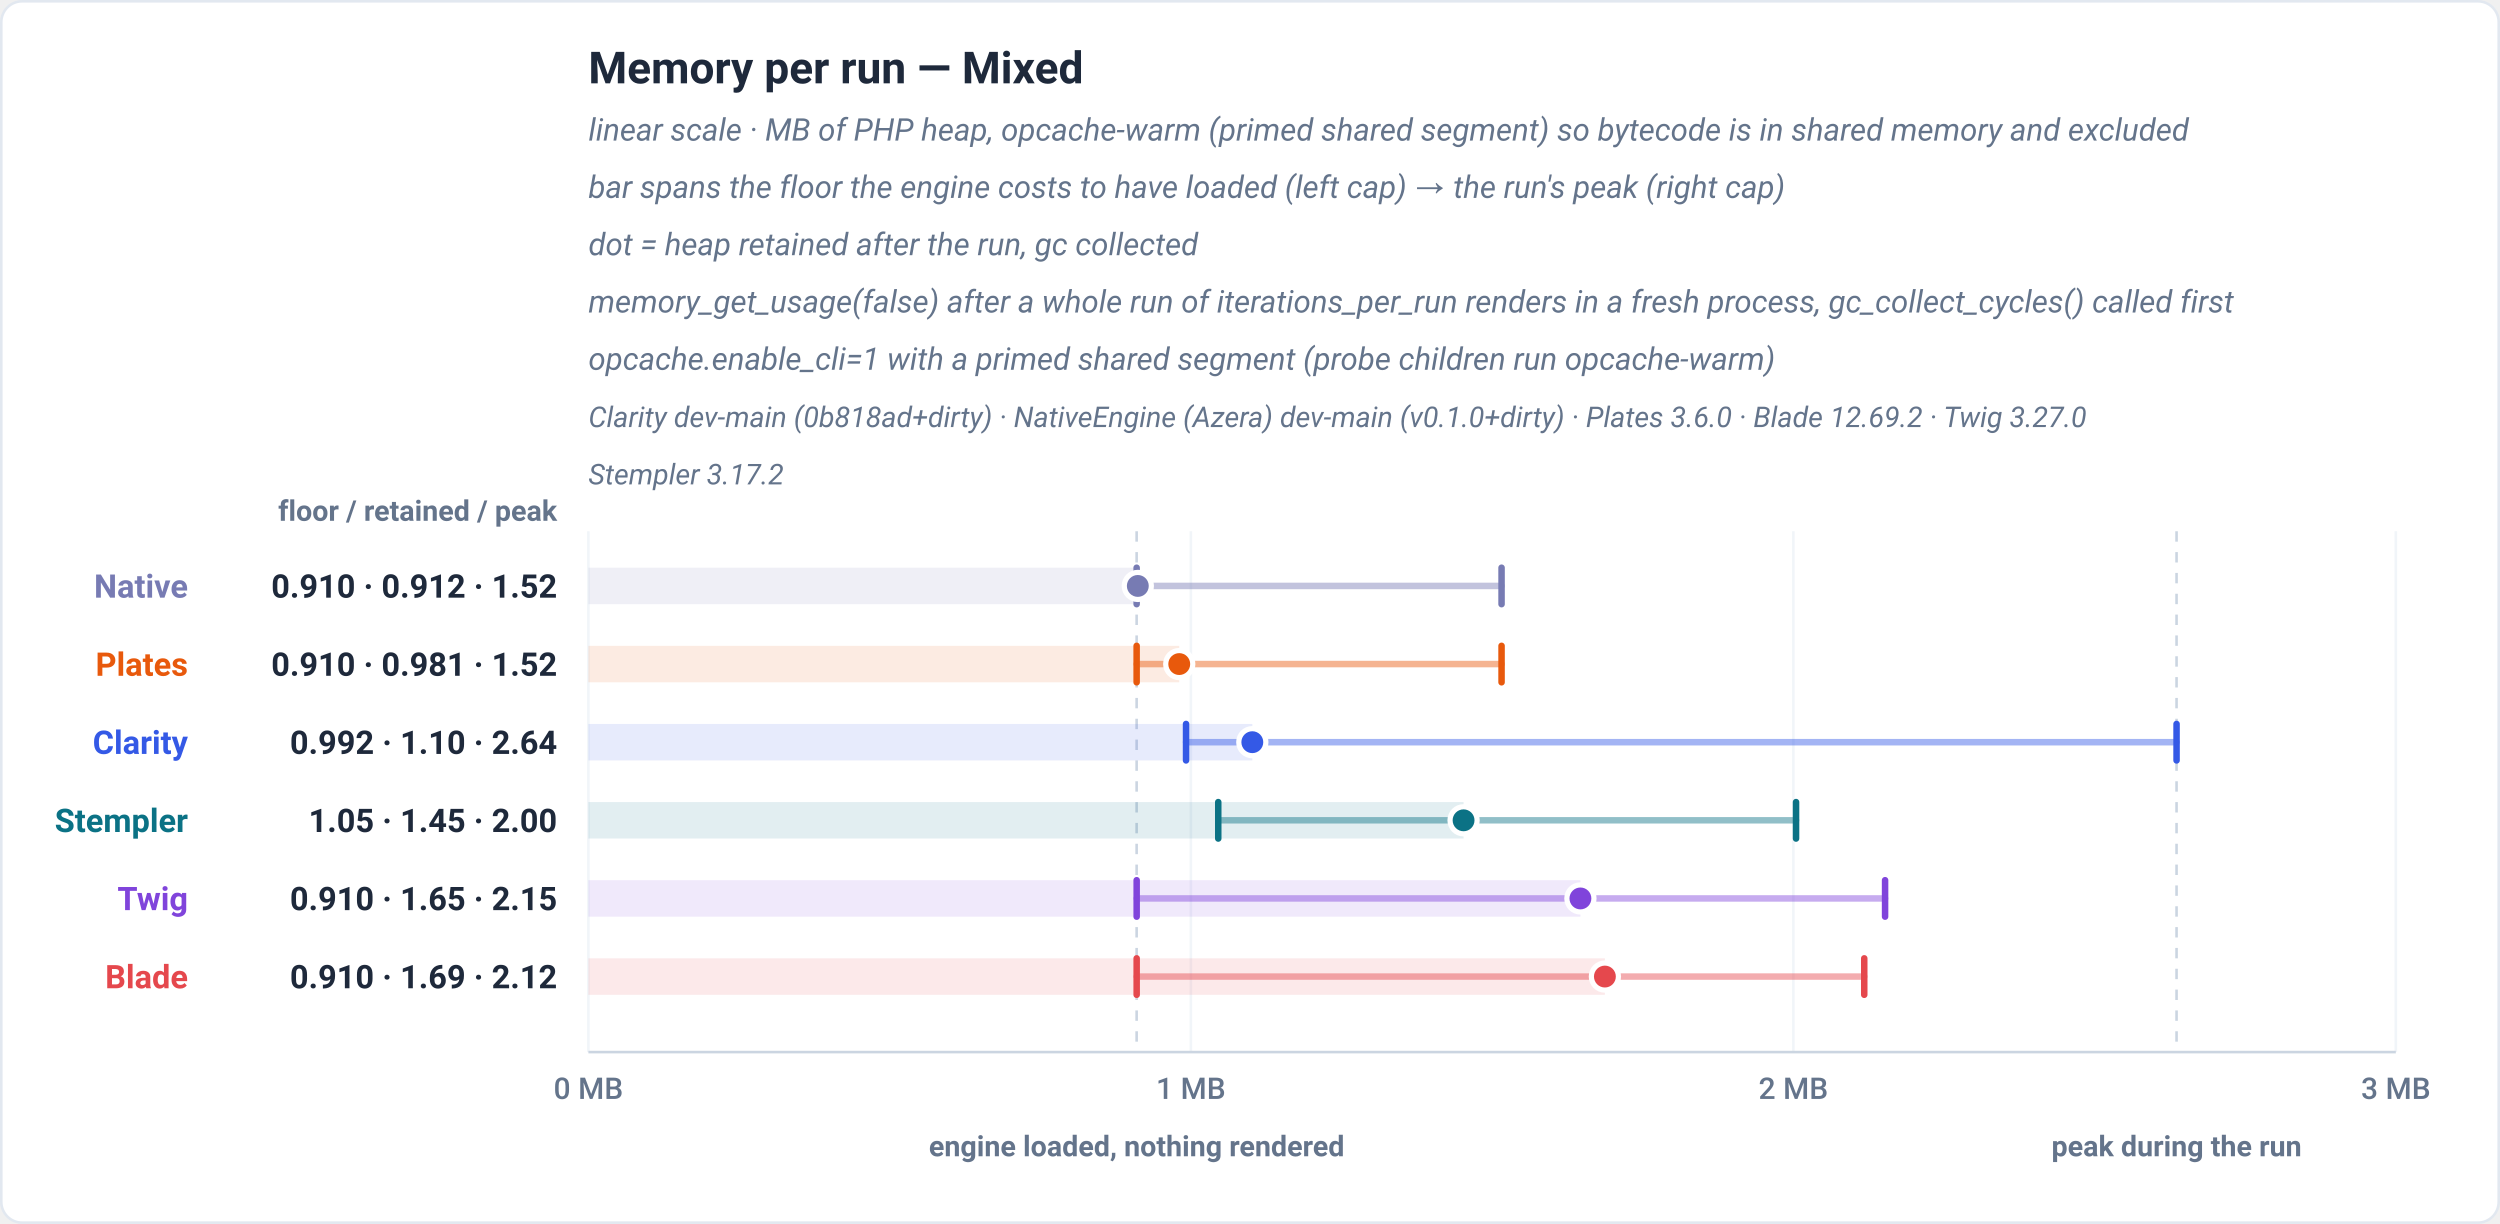
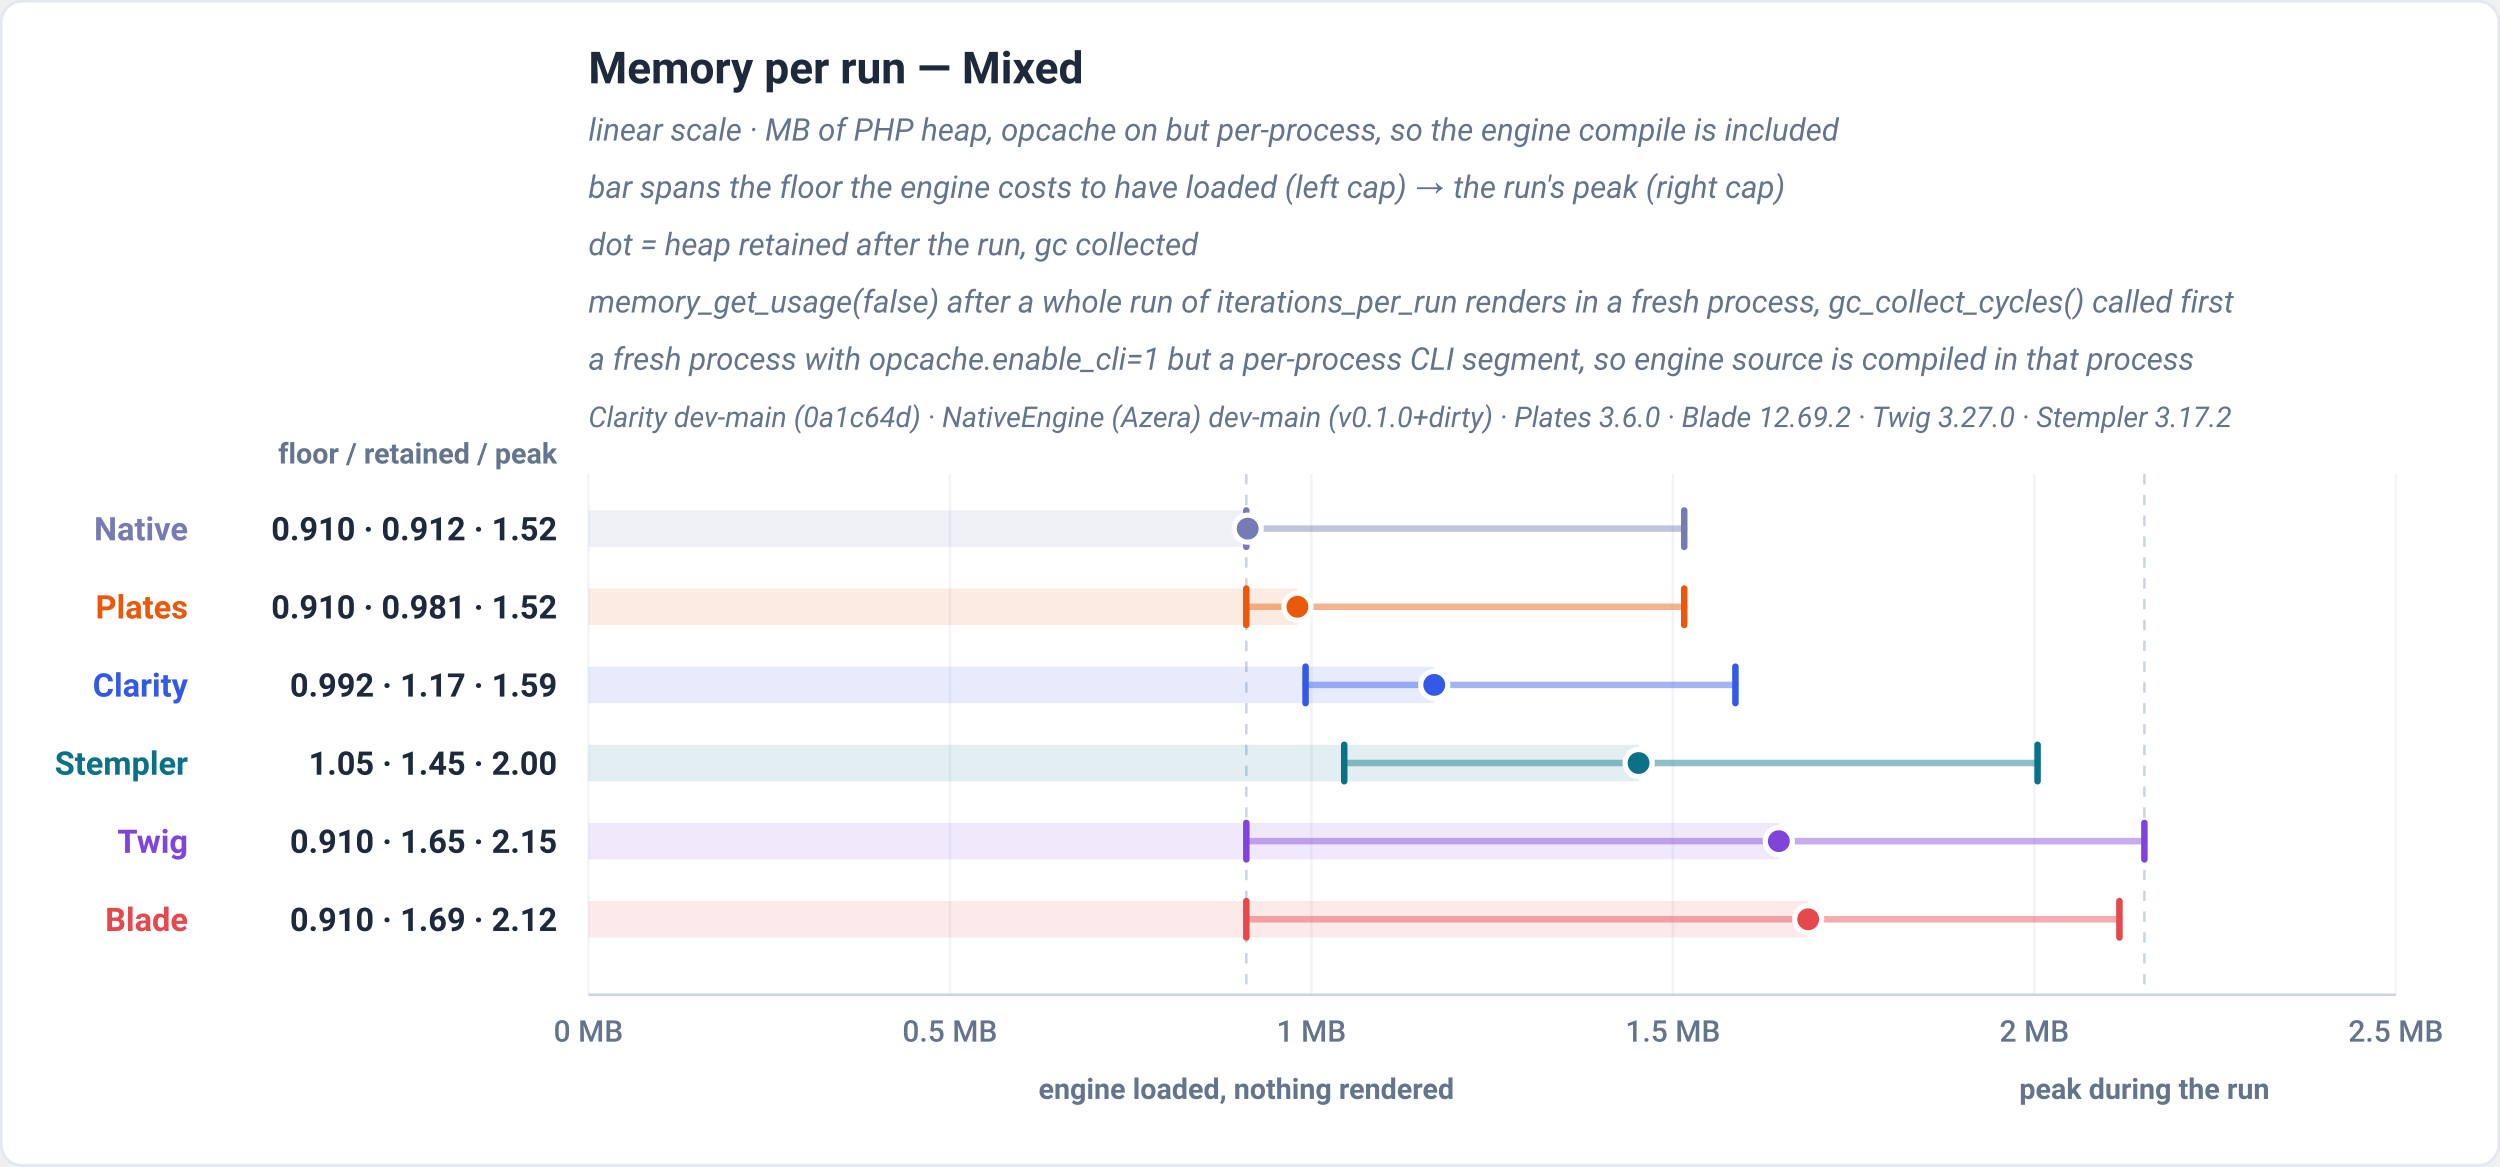
- <svg xmlns="http://www.w3.org/2000/svg" viewBox="0 0 960 470" width="960" height="470" role="img" font-family="-apple-system,BlinkMacSystemFont,'Segoe UI',Roboto,Helvetica,Arial,sans-serif">
-   <rect x="0.5" y="0.5" width="959" height="469" rx="8" fill="#ffffff" stroke="#e2e8f0" />
+ <svg xmlns="http://www.w3.org/2000/svg" viewBox="0 0 960 448" width="960" height="448" role="img" font-family="-apple-system,BlinkMacSystemFont,'Segoe UI',Roboto,Helvetica,Arial,sans-serif">
+   <rect x="0.5" y="0.5" width="959" height="447" rx="8" fill="#ffffff" stroke="#e2e8f0" />
  <text x="225.94" y="32" font-family="-apple-system,BlinkMacSystemFont,'Segoe UI',Roboto,Helvetica,Arial,sans-serif" font-size="17" font-weight="700" fill="#1e293b" text-anchor="start">Memory per run — Mixed</text>
-   <text x="225.94" y="54" font-family="-apple-system,BlinkMacSystemFont,'Segoe UI',Roboto,Helvetica,Arial,sans-serif" font-size="12" font-weight="400" fill="#64748b" text-anchor="start" font-style="italic">linear scale · MB of PHP heap, opcache-warm (primed shared segment) so bytecode is in shared memory and excluded</text>
+   <text x="225.94" y="54" font-family="-apple-system,BlinkMacSystemFont,'Segoe UI',Roboto,Helvetica,Arial,sans-serif" font-size="12" font-weight="400" fill="#64748b" text-anchor="start" font-style="italic">linear scale · MB of PHP heap, opcache on but per-process, so the engine compile is included</text>
  <text x="225.94" y="76" font-family="-apple-system,BlinkMacSystemFont,'Segoe UI',Roboto,Helvetica,Arial,sans-serif" font-size="12" font-weight="400" fill="#64748b" text-anchor="start" font-style="italic">bar spans the floor the engine costs to have loaded (left cap) → the run's peak (right cap)</text>
  <text x="225.94" y="98" font-family="-apple-system,BlinkMacSystemFont,'Segoe UI',Roboto,Helvetica,Arial,sans-serif" font-size="12" font-weight="400" fill="#64748b" text-anchor="start" font-style="italic">dot = heap retained after the run, gc collected</text>
  <text x="225.94" y="120" font-family="-apple-system,BlinkMacSystemFont,'Segoe UI',Roboto,Helvetica,Arial,sans-serif" font-size="12" font-weight="400" fill="#64748b" text-anchor="start" font-style="italic">memory_get_usage(false) after a whole run of iterations_per_run renders in a fresh process, gc_collect_cycles() called first</text>
-   <text x="225.94" y="142" font-family="-apple-system,BlinkMacSystemFont,'Segoe UI',Roboto,Helvetica,Arial,sans-serif" font-size="12" font-weight="400" fill="#64748b" text-anchor="start" font-style="italic">opcache.enable_cli=1 with a primed shared segment (probe children run opcache-warm)</text>
-   <text x="225.94" y="164" font-family="-apple-system,BlinkMacSystemFont,'Segoe UI',Roboto,Helvetica,Arial,sans-serif" font-size="11" font-weight="400" fill="#64748b" text-anchor="start" font-style="italic">Clarity dev-main (0b818ad+dirty) · NativeEngine (Azera) dev-main (v0.1.0+dirty) · Plates 3.6.0 · Blade 12.69.2 · Twig 3.27.0</text>
-   <text x="225.94" y="186" font-family="-apple-system,BlinkMacSystemFont,'Segoe UI',Roboto,Helvetica,Arial,sans-serif" font-size="11" font-weight="400" fill="#64748b" text-anchor="start" font-style="italic">Stempler 3.17.2</text>
-   <text x="213.94" y="200" font-family="-apple-system,BlinkMacSystemFont,'Segoe UI',Roboto,Helvetica,Arial,sans-serif" font-size="11" font-weight="600" fill="#64748b" text-anchor="end">floor / retained / peak</text>
-   <line x1="225.94" y1="204" x2="225.94" y2="404" stroke="#f1f5f9" stroke-width="1" />
-   <text x="225.94" y="422" font-family="-apple-system,BlinkMacSystemFont,'Segoe UI',Roboto,Helvetica,Arial,sans-serif" font-size="11.5" font-weight="500" fill="#64748b" text-anchor="middle">0 MB</text>
-   <line x1="457.29" y1="204" x2="457.29" y2="404" stroke="#f1f5f9" stroke-width="1" />
-   <text x="457.29" y="422" font-family="-apple-system,BlinkMacSystemFont,'Segoe UI',Roboto,Helvetica,Arial,sans-serif" font-size="11.5" font-weight="500" fill="#64748b" text-anchor="middle">1 MB</text>
-   <line x1="688.65" y1="204" x2="688.65" y2="404" stroke="#f1f5f9" stroke-width="1" />
-   <text x="688.65" y="422" font-family="-apple-system,BlinkMacSystemFont,'Segoe UI',Roboto,Helvetica,Arial,sans-serif" font-size="11.5" font-weight="500" fill="#64748b" text-anchor="middle">2 MB</text>
-   <line x1="920" y1="204" x2="920" y2="404" stroke="#f1f5f9" stroke-width="1" />
-   <text x="920" y="422" font-family="-apple-system,BlinkMacSystemFont,'Segoe UI',Roboto,Helvetica,Arial,sans-serif" font-size="11.5" font-weight="500" fill="#64748b" text-anchor="middle">3 MB</text>
-   <line x1="436.47" y1="204" x2="436.47" y2="404" stroke="#cbd5e1" stroke-width="1" stroke-dasharray="4 4" />
-   <text x="436.47" y="444" font-family="-apple-system,BlinkMacSystemFont,'Segoe UI',Roboto,Helvetica,Arial,sans-serif" font-size="11" font-weight="600" fill="#64748b" text-anchor="middle">engine loaded, nothing rendered</text>
-   <line x1="835.8" y1="204" x2="835.8" y2="404" stroke="#cbd5e1" stroke-width="1" stroke-dasharray="4 4" />
-   <text x="835.8" y="444" font-family="-apple-system,BlinkMacSystemFont,'Segoe UI',Roboto,Helvetica,Arial,sans-serif" font-size="11" font-weight="600" fill="#64748b" text-anchor="middle">peak during the run</text>
-   <line x1="225.94" y1="404" x2="920" y2="404" stroke="#cbd5e1" stroke-width="1" />
-   <rect x="225.94" y="218" width="210.98" height="14" fill="#777bb3" fill-opacity="0.12" />
-   <line x1="436.47" y1="225" x2="576.6" y2="225" stroke="#777bb3" stroke-width="2.5" stroke-linecap="round" opacity="0.45" />
-   <line x1="436.47" y1="218" x2="436.47" y2="232" stroke="#777bb3" stroke-width="2.5" stroke-linecap="round" />
-   <line x1="576.6" y1="218" x2="576.6" y2="232" stroke="#777bb3" stroke-width="2.5" stroke-linecap="round" />
-   <circle cx="436.92" cy="225" r="5.2" fill="#777bb3" stroke="#ffffff" stroke-width="2" />
-   <text x="72.18" y="229.5" font-family="-apple-system,BlinkMacSystemFont,'Segoe UI',Roboto,Helvetica,Arial,sans-serif" font-size="12.5" font-weight="700" fill="#777bb3" text-anchor="end">Native</text>
-   <text x="213.94" y="229.5" font-family="-apple-system,BlinkMacSystemFont,'Segoe UI',Roboto,Helvetica,Arial,sans-serif" font-size="12.5" font-weight="700" fill="#1e293b" text-anchor="end">0.910 · 0.912 · 1.52</text>
-   <rect x="225.94" y="248" width="226.89" height="14" fill="#e8590c" fill-opacity="0.12" />
-   <line x1="436.47" y1="255" x2="576.6" y2="255" stroke="#e8590c" stroke-width="2.5" stroke-linecap="round" opacity="0.45" />
-   <line x1="436.47" y1="248" x2="436.47" y2="262" stroke="#e8590c" stroke-width="2.5" stroke-linecap="round" />
-   <line x1="576.6" y1="248" x2="576.6" y2="262" stroke="#e8590c" stroke-width="2.5" stroke-linecap="round" />
-   <circle cx="452.83" cy="255" r="5.2" fill="#e8590c" stroke="#ffffff" stroke-width="2" />
-   <text x="72.18" y="259.5" font-family="-apple-system,BlinkMacSystemFont,'Segoe UI',Roboto,Helvetica,Arial,sans-serif" font-size="12.5" font-weight="700" fill="#e8590c" text-anchor="end">Plates</text>
-   <text x="213.94" y="259.5" font-family="-apple-system,BlinkMacSystemFont,'Segoe UI',Roboto,Helvetica,Arial,sans-serif" font-size="12.5" font-weight="700" fill="#1e293b" text-anchor="end">0.910 · 0.981 · 1.52</text>
-   <rect x="225.94" y="278" width="254.95" height="14" fill="#3459e6" fill-opacity="0.12" />
-   <line x1="455.44" y1="285" x2="835.8" y2="285" stroke="#3459e6" stroke-width="2.5" stroke-linecap="round" opacity="0.45" />
-   <line x1="455.44" y1="278" x2="455.44" y2="292" stroke="#3459e6" stroke-width="2.5" stroke-linecap="round" />
-   <line x1="835.8" y1="278" x2="835.8" y2="292" stroke="#3459e6" stroke-width="2.5" stroke-linecap="round" />
-   <circle cx="480.89" cy="285" r="5.2" fill="#3459e6" stroke="#ffffff" stroke-width="2" />
-   <text x="72.18" y="289.5" font-family="-apple-system,BlinkMacSystemFont,'Segoe UI',Roboto,Helvetica,Arial,sans-serif" font-size="12.5" font-weight="700" fill="#3459e6" text-anchor="end">Clarity</text>
-   <text x="213.94" y="289.5" font-family="-apple-system,BlinkMacSystemFont,'Segoe UI',Roboto,Helvetica,Arial,sans-serif" font-size="12.5" font-weight="700" fill="#1e293b" text-anchor="end">0.992 · 1.10 · 2.64</text>
-   <rect x="225.94" y="308" width="336.07" height="14" fill="#0b7285" fill-opacity="0.12" />
-   <line x1="467.81" y1="315" x2="689.68" y2="315" stroke="#0b7285" stroke-width="2.5" stroke-linecap="round" opacity="0.45" />
-   <line x1="467.81" y1="308" x2="467.81" y2="322" stroke="#0b7285" stroke-width="2.5" stroke-linecap="round" />
-   <line x1="689.68" y1="308" x2="689.68" y2="322" stroke="#0b7285" stroke-width="2.5" stroke-linecap="round" />
-   <circle cx="562.01" cy="315" r="5.2" fill="#0b7285" stroke="#ffffff" stroke-width="2" />
-   <text x="72.18" y="319.5" font-family="-apple-system,BlinkMacSystemFont,'Segoe UI',Roboto,Helvetica,Arial,sans-serif" font-size="12.5" font-weight="700" fill="#0b7285" text-anchor="end">Stempler</text>
-   <text x="213.94" y="319.5" font-family="-apple-system,BlinkMacSystemFont,'Segoe UI',Roboto,Helvetica,Arial,sans-serif" font-size="12.5" font-weight="700" fill="#1e293b" text-anchor="end">1.05 · 1.45 · 2.00</text>
-   <rect x="225.94" y="338" width="380.94" height="14" fill="#8044db" fill-opacity="0.12" />
-   <line x1="436.48" y1="345" x2="723.87" y2="345" stroke="#8044db" stroke-width="2.5" stroke-linecap="round" opacity="0.45" />
-   <line x1="436.48" y1="338" x2="436.48" y2="352" stroke="#8044db" stroke-width="2.5" stroke-linecap="round" />
-   <line x1="723.87" y1="338" x2="723.87" y2="352" stroke="#8044db" stroke-width="2.5" stroke-linecap="round" />
-   <circle cx="606.88" cy="345" r="5.2" fill="#8044db" stroke="#ffffff" stroke-width="2" />
-   <text x="72.18" y="349.5" font-family="-apple-system,BlinkMacSystemFont,'Segoe UI',Roboto,Helvetica,Arial,sans-serif" font-size="12.5" font-weight="700" fill="#8044db" text-anchor="end">Twig</text>
-   <text x="213.94" y="349.5" font-family="-apple-system,BlinkMacSystemFont,'Segoe UI',Roboto,Helvetica,Arial,sans-serif" font-size="12.5" font-weight="700" fill="#1e293b" text-anchor="end">0.910 · 1.65 · 2.15</text>
-   <rect x="225.94" y="368" width="390.34" height="14" fill="#e5484d" fill-opacity="0.12" />
-   <line x1="436.48" y1="375" x2="715.87" y2="375" stroke="#e5484d" stroke-width="2.5" stroke-linecap="round" opacity="0.45" />
-   <line x1="436.48" y1="368" x2="436.48" y2="382" stroke="#e5484d" stroke-width="2.5" stroke-linecap="round" />
-   <line x1="715.87" y1="368" x2="715.87" y2="382" stroke="#e5484d" stroke-width="2.5" stroke-linecap="round" />
-   <circle cx="616.28" cy="375" r="5.2" fill="#e5484d" stroke="#ffffff" stroke-width="2" />
-   <text x="72.18" y="379.5" font-family="-apple-system,BlinkMacSystemFont,'Segoe UI',Roboto,Helvetica,Arial,sans-serif" font-size="12.5" font-weight="700" fill="#e5484d" text-anchor="end">Blade</text>
-   <text x="213.94" y="379.5" font-family="-apple-system,BlinkMacSystemFont,'Segoe UI',Roboto,Helvetica,Arial,sans-serif" font-size="12.5" font-weight="700" fill="#1e293b" text-anchor="end">0.910 · 1.69 · 2.12</text>
+   <text x="225.94" y="142" font-family="-apple-system,BlinkMacSystemFont,'Segoe UI',Roboto,Helvetica,Arial,sans-serif" font-size="12" font-weight="400" fill="#64748b" text-anchor="start" font-style="italic">a fresh process with opcache.enable_cli=1 but a per-process CLI segment, so engine source is compiled in that process</text>
+   <text x="225.94" y="164" font-family="-apple-system,BlinkMacSystemFont,'Segoe UI',Roboto,Helvetica,Arial,sans-serif" font-size="11" font-weight="400" fill="#64748b" text-anchor="start" font-style="italic">Clarity dev-main (0a1c64d) · NativeEngine (Azera) dev-main (v0.1.0+dirty) · Plates 3.6.0 · Blade 12.69.2 · Twig 3.27.0 · Stempler 3.17.2</text>
+   <text x="213.94" y="178" font-family="-apple-system,BlinkMacSystemFont,'Segoe UI',Roboto,Helvetica,Arial,sans-serif" font-size="11" font-weight="600" fill="#64748b" text-anchor="end">floor / retained / peak</text>
+   <line x1="225.94" y1="182" x2="225.94" y2="382" stroke="#f1f5f9" stroke-width="1" />
+   <text x="225.94" y="400" font-family="-apple-system,BlinkMacSystemFont,'Segoe UI',Roboto,Helvetica,Arial,sans-serif" font-size="11.5" font-weight="500" fill="#64748b" text-anchor="middle">0 MB</text>
+   <line x1="364.75" y1="182" x2="364.75" y2="382" stroke="#f1f5f9" stroke-width="1" />
+   <text x="364.75" y="400" font-family="-apple-system,BlinkMacSystemFont,'Segoe UI',Roboto,Helvetica,Arial,sans-serif" font-size="11.5" font-weight="500" fill="#64748b" text-anchor="middle">0.5 MB</text>
+   <line x1="503.56" y1="182" x2="503.56" y2="382" stroke="#f1f5f9" stroke-width="1" />
+   <text x="503.56" y="400" font-family="-apple-system,BlinkMacSystemFont,'Segoe UI',Roboto,Helvetica,Arial,sans-serif" font-size="11.5" font-weight="500" fill="#64748b" text-anchor="middle">1 MB</text>
+   <line x1="642.38" y1="182" x2="642.38" y2="382" stroke="#f1f5f9" stroke-width="1" />
+   <text x="642.38" y="400" font-family="-apple-system,BlinkMacSystemFont,'Segoe UI',Roboto,Helvetica,Arial,sans-serif" font-size="11.5" font-weight="500" fill="#64748b" text-anchor="middle">1.5 MB</text>
+   <line x1="781.19" y1="182" x2="781.19" y2="382" stroke="#f1f5f9" stroke-width="1" />
+   <text x="781.19" y="400" font-family="-apple-system,BlinkMacSystemFont,'Segoe UI',Roboto,Helvetica,Arial,sans-serif" font-size="11.5" font-weight="500" fill="#64748b" text-anchor="middle">2 MB</text>
+   <line x1="920" y1="182" x2="920" y2="382" stroke="#f1f5f9" stroke-width="1" />
+   <text x="920" y="400" font-family="-apple-system,BlinkMacSystemFont,'Segoe UI',Roboto,Helvetica,Arial,sans-serif" font-size="11.5" font-weight="500" fill="#64748b" text-anchor="middle">2.5 MB</text>
+   <line x1="478.58" y1="182" x2="478.58" y2="382" stroke="#cbd5e1" stroke-width="1" stroke-dasharray="4 4" />
+   <text x="478.58" y="422" font-family="-apple-system,BlinkMacSystemFont,'Segoe UI',Roboto,Helvetica,Arial,sans-serif" font-size="11" font-weight="600" fill="#64748b" text-anchor="middle">engine loaded, nothing rendered</text>
+   <line x1="823.45" y1="182" x2="823.45" y2="382" stroke="#cbd5e1" stroke-width="1" stroke-dasharray="4 4" />
+   <text x="823.45" y="422" font-family="-apple-system,BlinkMacSystemFont,'Segoe UI',Roboto,Helvetica,Arial,sans-serif" font-size="11" font-weight="600" fill="#64748b" text-anchor="middle">peak during the run</text>
+   <line x1="225.94" y1="382" x2="920" y2="382" stroke="#cbd5e1" stroke-width="1" />
+   <rect x="225.94" y="196" width="253.17" height="14" fill="#777bb3" fill-opacity="0.12" />
+   <line x1="478.58" y1="203" x2="646.74" y2="203" stroke="#777bb3" stroke-width="2.5" stroke-linecap="round" opacity="0.45" />
+   <line x1="478.58" y1="196" x2="478.58" y2="210" stroke="#777bb3" stroke-width="2.5" stroke-linecap="round" />
+   <line x1="646.74" y1="196" x2="646.74" y2="210" stroke="#777bb3" stroke-width="2.5" stroke-linecap="round" />
+   <circle cx="479.11" cy="203" r="5.2" fill="#777bb3" stroke="#ffffff" stroke-width="2" />
+   <text x="72.18" y="207.5" font-family="-apple-system,BlinkMacSystemFont,'Segoe UI',Roboto,Helvetica,Arial,sans-serif" font-size="12.5" font-weight="700" fill="#777bb3" text-anchor="end">Native</text>
+   <text x="213.94" y="207.5" font-family="-apple-system,BlinkMacSystemFont,'Segoe UI',Roboto,Helvetica,Arial,sans-serif" font-size="12.5" font-weight="700" fill="#1e293b" text-anchor="end">0.910 · 0.912 · 1.52</text>
+   <rect x="225.94" y="226" width="272.27" height="14" fill="#e8590c" fill-opacity="0.12" />
+   <line x1="478.58" y1="233" x2="646.74" y2="233" stroke="#e8590c" stroke-width="2.5" stroke-linecap="round" opacity="0.45" />
+   <line x1="478.58" y1="226" x2="478.58" y2="240" stroke="#e8590c" stroke-width="2.5" stroke-linecap="round" />
+   <line x1="646.74" y1="226" x2="646.74" y2="240" stroke="#e8590c" stroke-width="2.5" stroke-linecap="round" />
+   <circle cx="498.21" cy="233" r="5.2" fill="#e8590c" stroke="#ffffff" stroke-width="2" />
+   <text x="72.18" y="237.5" font-family="-apple-system,BlinkMacSystemFont,'Segoe UI',Roboto,Helvetica,Arial,sans-serif" font-size="12.5" font-weight="700" fill="#e8590c" text-anchor="end">Plates</text>
+   <text x="213.94" y="237.5" font-family="-apple-system,BlinkMacSystemFont,'Segoe UI',Roboto,Helvetica,Arial,sans-serif" font-size="12.5" font-weight="700" fill="#1e293b" text-anchor="end">0.910 · 0.981 · 1.52</text>
+   <rect x="225.94" y="256" width="324.81" height="14" fill="#3459e6" fill-opacity="0.12" />
+   <line x1="501.34" y1="263" x2="666.4" y2="263" stroke="#3459e6" stroke-width="2.5" stroke-linecap="round" opacity="0.45" />
+   <line x1="501.34" y1="256" x2="501.34" y2="270" stroke="#3459e6" stroke-width="2.5" stroke-linecap="round" />
+   <line x1="666.4" y1="256" x2="666.4" y2="270" stroke="#3459e6" stroke-width="2.5" stroke-linecap="round" />
+   <circle cx="550.75" cy="263" r="5.2" fill="#3459e6" stroke="#ffffff" stroke-width="2" />
+   <text x="72.18" y="267.5" font-family="-apple-system,BlinkMacSystemFont,'Segoe UI',Roboto,Helvetica,Arial,sans-serif" font-size="12.5" font-weight="700" fill="#3459e6" text-anchor="end">Clarity</text>
+   <text x="213.94" y="267.5" font-family="-apple-system,BlinkMacSystemFont,'Segoe UI',Roboto,Helvetica,Arial,sans-serif" font-size="12.5" font-weight="700" fill="#1e293b" text-anchor="end">0.992 · 1.17 · 1.59</text>
+   <rect x="225.94" y="286" width="403.28" height="14" fill="#0b7285" fill-opacity="0.12" />
+   <line x1="516.18" y1="293" x2="782.43" y2="293" stroke="#0b7285" stroke-width="2.5" stroke-linecap="round" opacity="0.45" />
+   <line x1="516.18" y1="286" x2="516.18" y2="300" stroke="#0b7285" stroke-width="2.5" stroke-linecap="round" />
+   <line x1="782.43" y1="286" x2="782.43" y2="300" stroke="#0b7285" stroke-width="2.5" stroke-linecap="round" />
+   <circle cx="629.22" cy="293" r="5.2" fill="#0b7285" stroke="#ffffff" stroke-width="2" />
+   <text x="72.18" y="297.5" font-family="-apple-system,BlinkMacSystemFont,'Segoe UI',Roboto,Helvetica,Arial,sans-serif" font-size="12.5" font-weight="700" fill="#0b7285" text-anchor="end">Stempler</text>
+   <text x="213.94" y="297.5" font-family="-apple-system,BlinkMacSystemFont,'Segoe UI',Roboto,Helvetica,Arial,sans-serif" font-size="12.5" font-weight="700" fill="#1e293b" text-anchor="end">1.05 · 1.45 · 2.00</text>
+   <rect x="225.94" y="316" width="457.13" height="14" fill="#8044db" fill-opacity="0.12" />
+   <line x1="478.59" y1="323" x2="823.45" y2="323" stroke="#8044db" stroke-width="2.5" stroke-linecap="round" opacity="0.45" />
+   <line x1="478.59" y1="316" x2="478.59" y2="330" stroke="#8044db" stroke-width="2.5" stroke-linecap="round" />
+   <line x1="823.45" y1="316" x2="823.45" y2="330" stroke="#8044db" stroke-width="2.5" stroke-linecap="round" />
+   <circle cx="683.07" cy="323" r="5.2" fill="#8044db" stroke="#ffffff" stroke-width="2" />
+   <text x="72.18" y="327.5" font-family="-apple-system,BlinkMacSystemFont,'Segoe UI',Roboto,Helvetica,Arial,sans-serif" font-size="12.5" font-weight="700" fill="#8044db" text-anchor="end">Twig</text>
+   <text x="213.94" y="327.5" font-family="-apple-system,BlinkMacSystemFont,'Segoe UI',Roboto,Helvetica,Arial,sans-serif" font-size="12.5" font-weight="700" fill="#1e293b" text-anchor="end">0.910 · 1.65 · 2.15</text>
+   <rect x="225.94" y="346" width="468.4" height="14" fill="#e5484d" fill-opacity="0.12" />
+   <line x1="478.59" y1="353" x2="813.86" y2="353" stroke="#e5484d" stroke-width="2.5" stroke-linecap="round" opacity="0.45" />
+   <line x1="478.59" y1="346" x2="478.59" y2="360" stroke="#e5484d" stroke-width="2.5" stroke-linecap="round" />
+   <line x1="813.86" y1="346" x2="813.86" y2="360" stroke="#e5484d" stroke-width="2.5" stroke-linecap="round" />
+   <circle cx="694.34" cy="353" r="5.2" fill="#e5484d" stroke="#ffffff" stroke-width="2" />
+   <text x="72.18" y="357.5" font-family="-apple-system,BlinkMacSystemFont,'Segoe UI',Roboto,Helvetica,Arial,sans-serif" font-size="12.5" font-weight="700" fill="#e5484d" text-anchor="end">Blade</text>
+   <text x="213.94" y="357.5" font-family="-apple-system,BlinkMacSystemFont,'Segoe UI',Roboto,Helvetica,Arial,sans-serif" font-size="12.5" font-weight="700" fill="#1e293b" text-anchor="end">0.910 · 1.69 · 2.12</text>
</svg>
